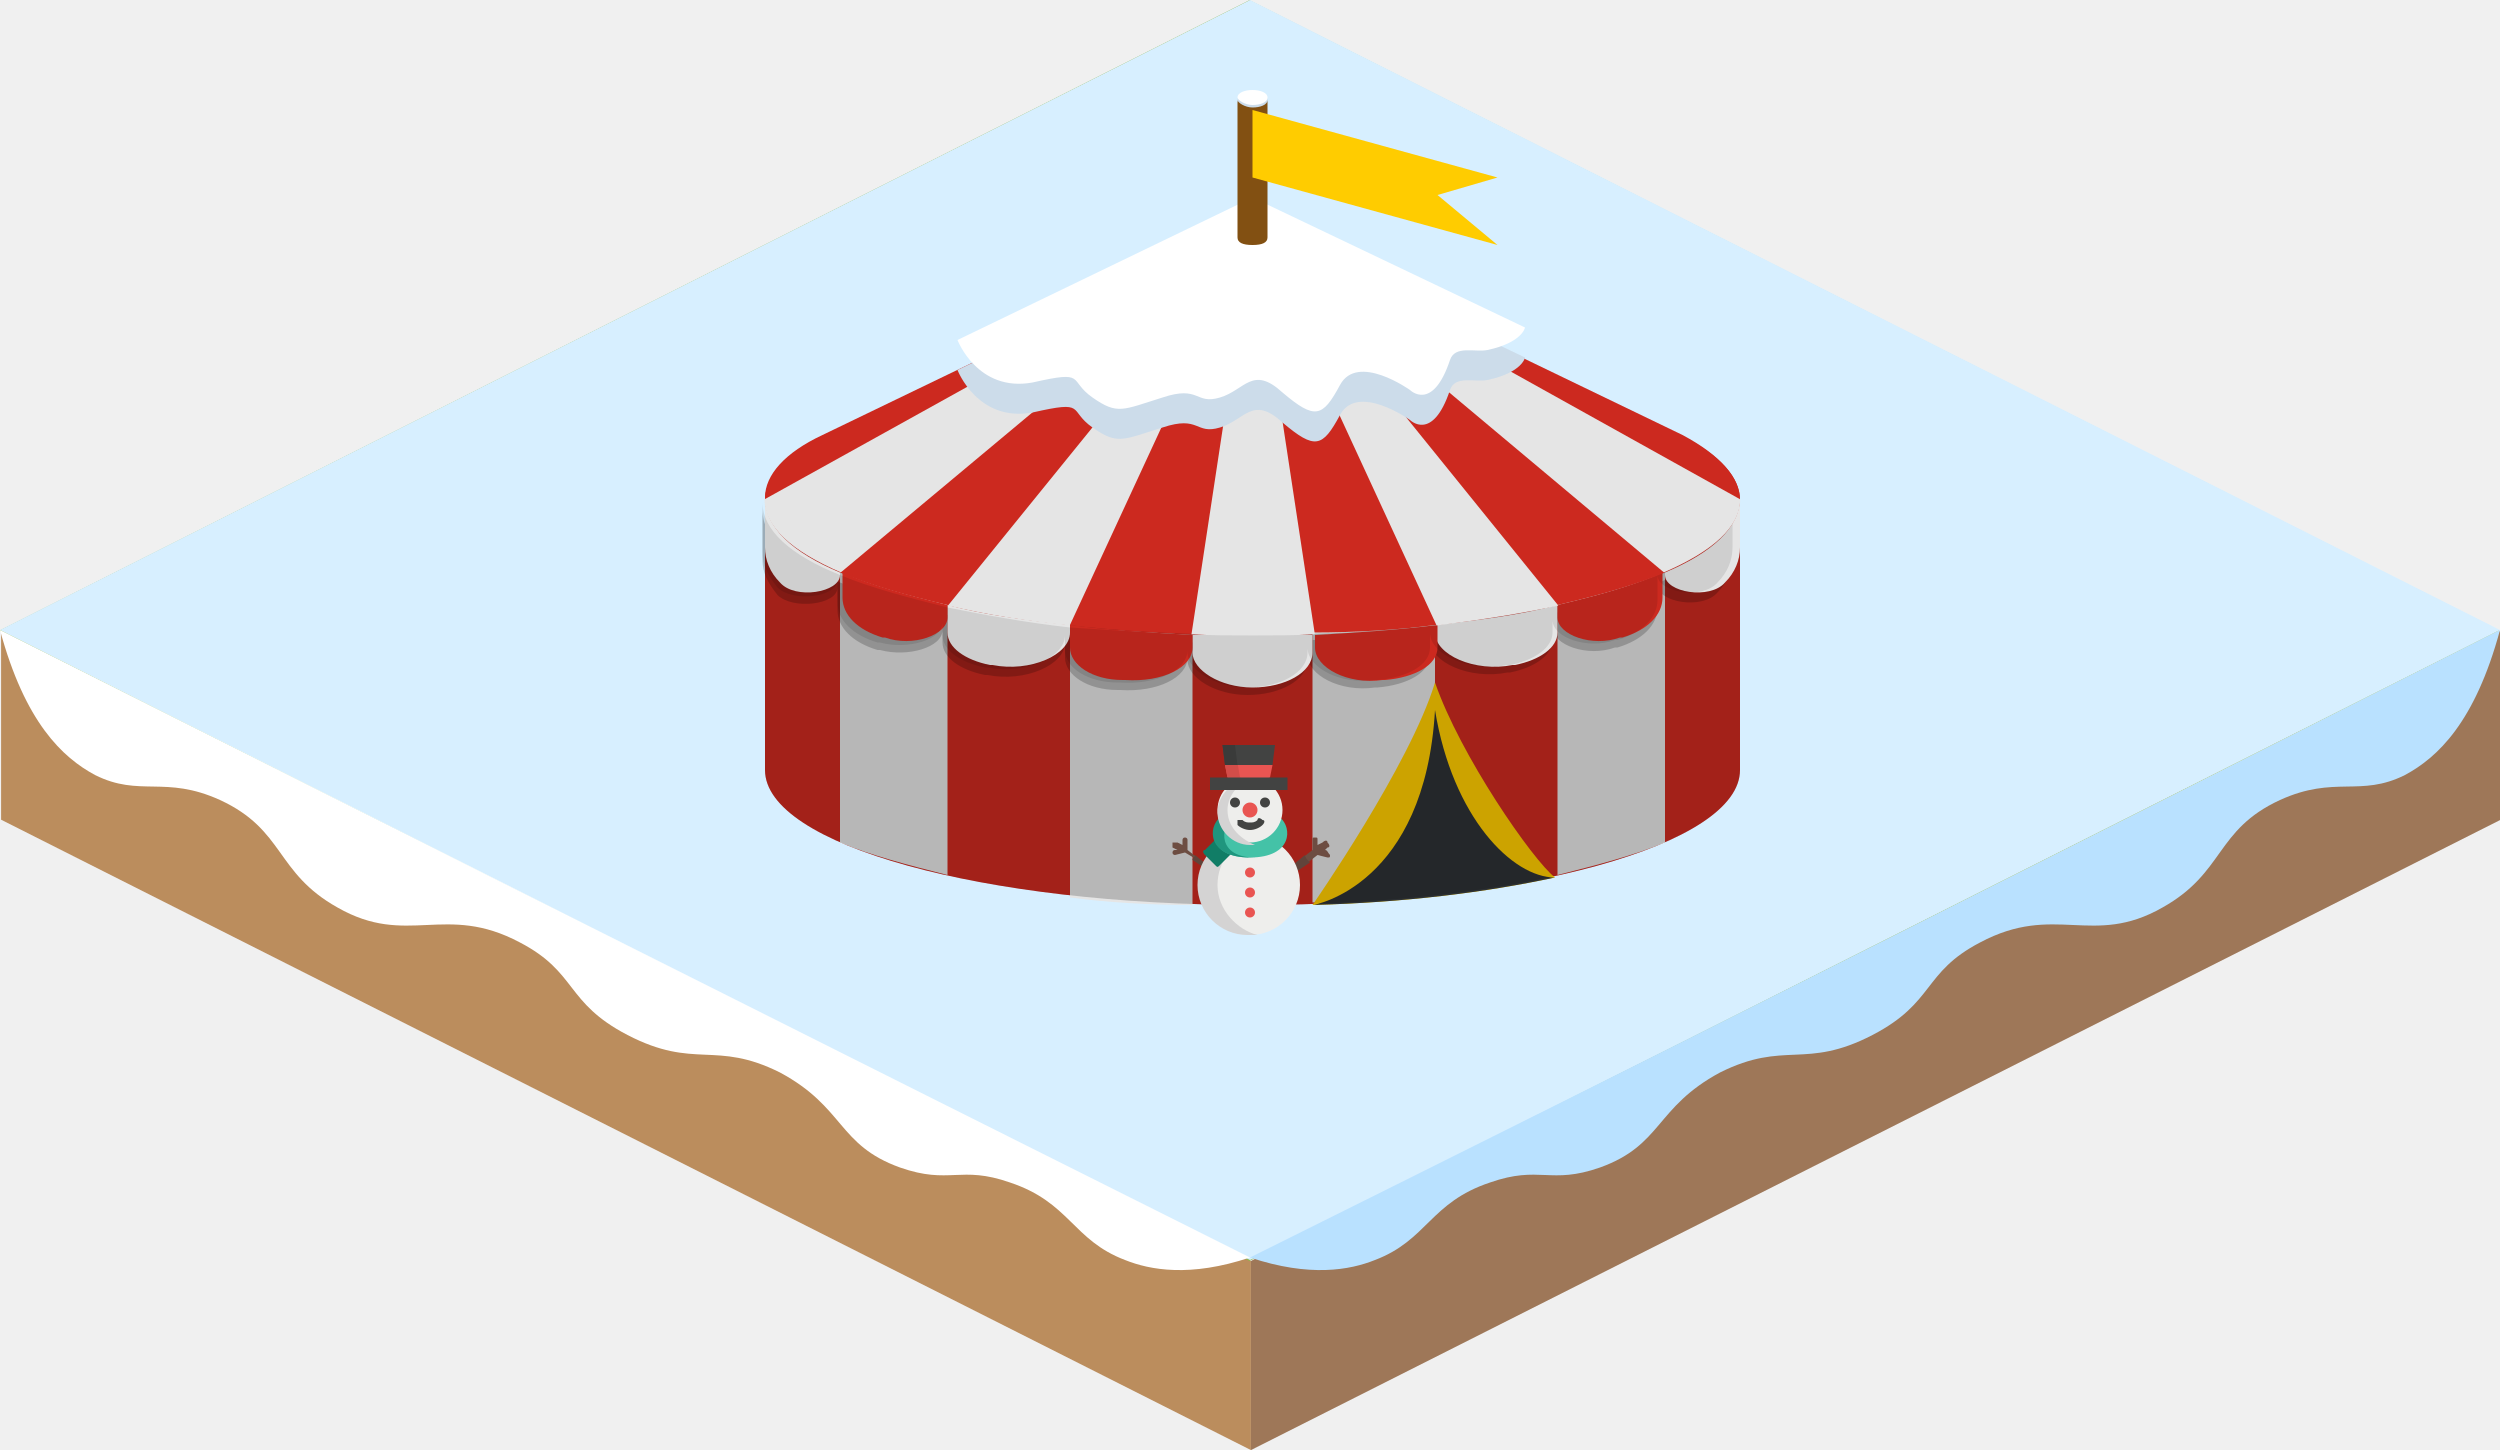
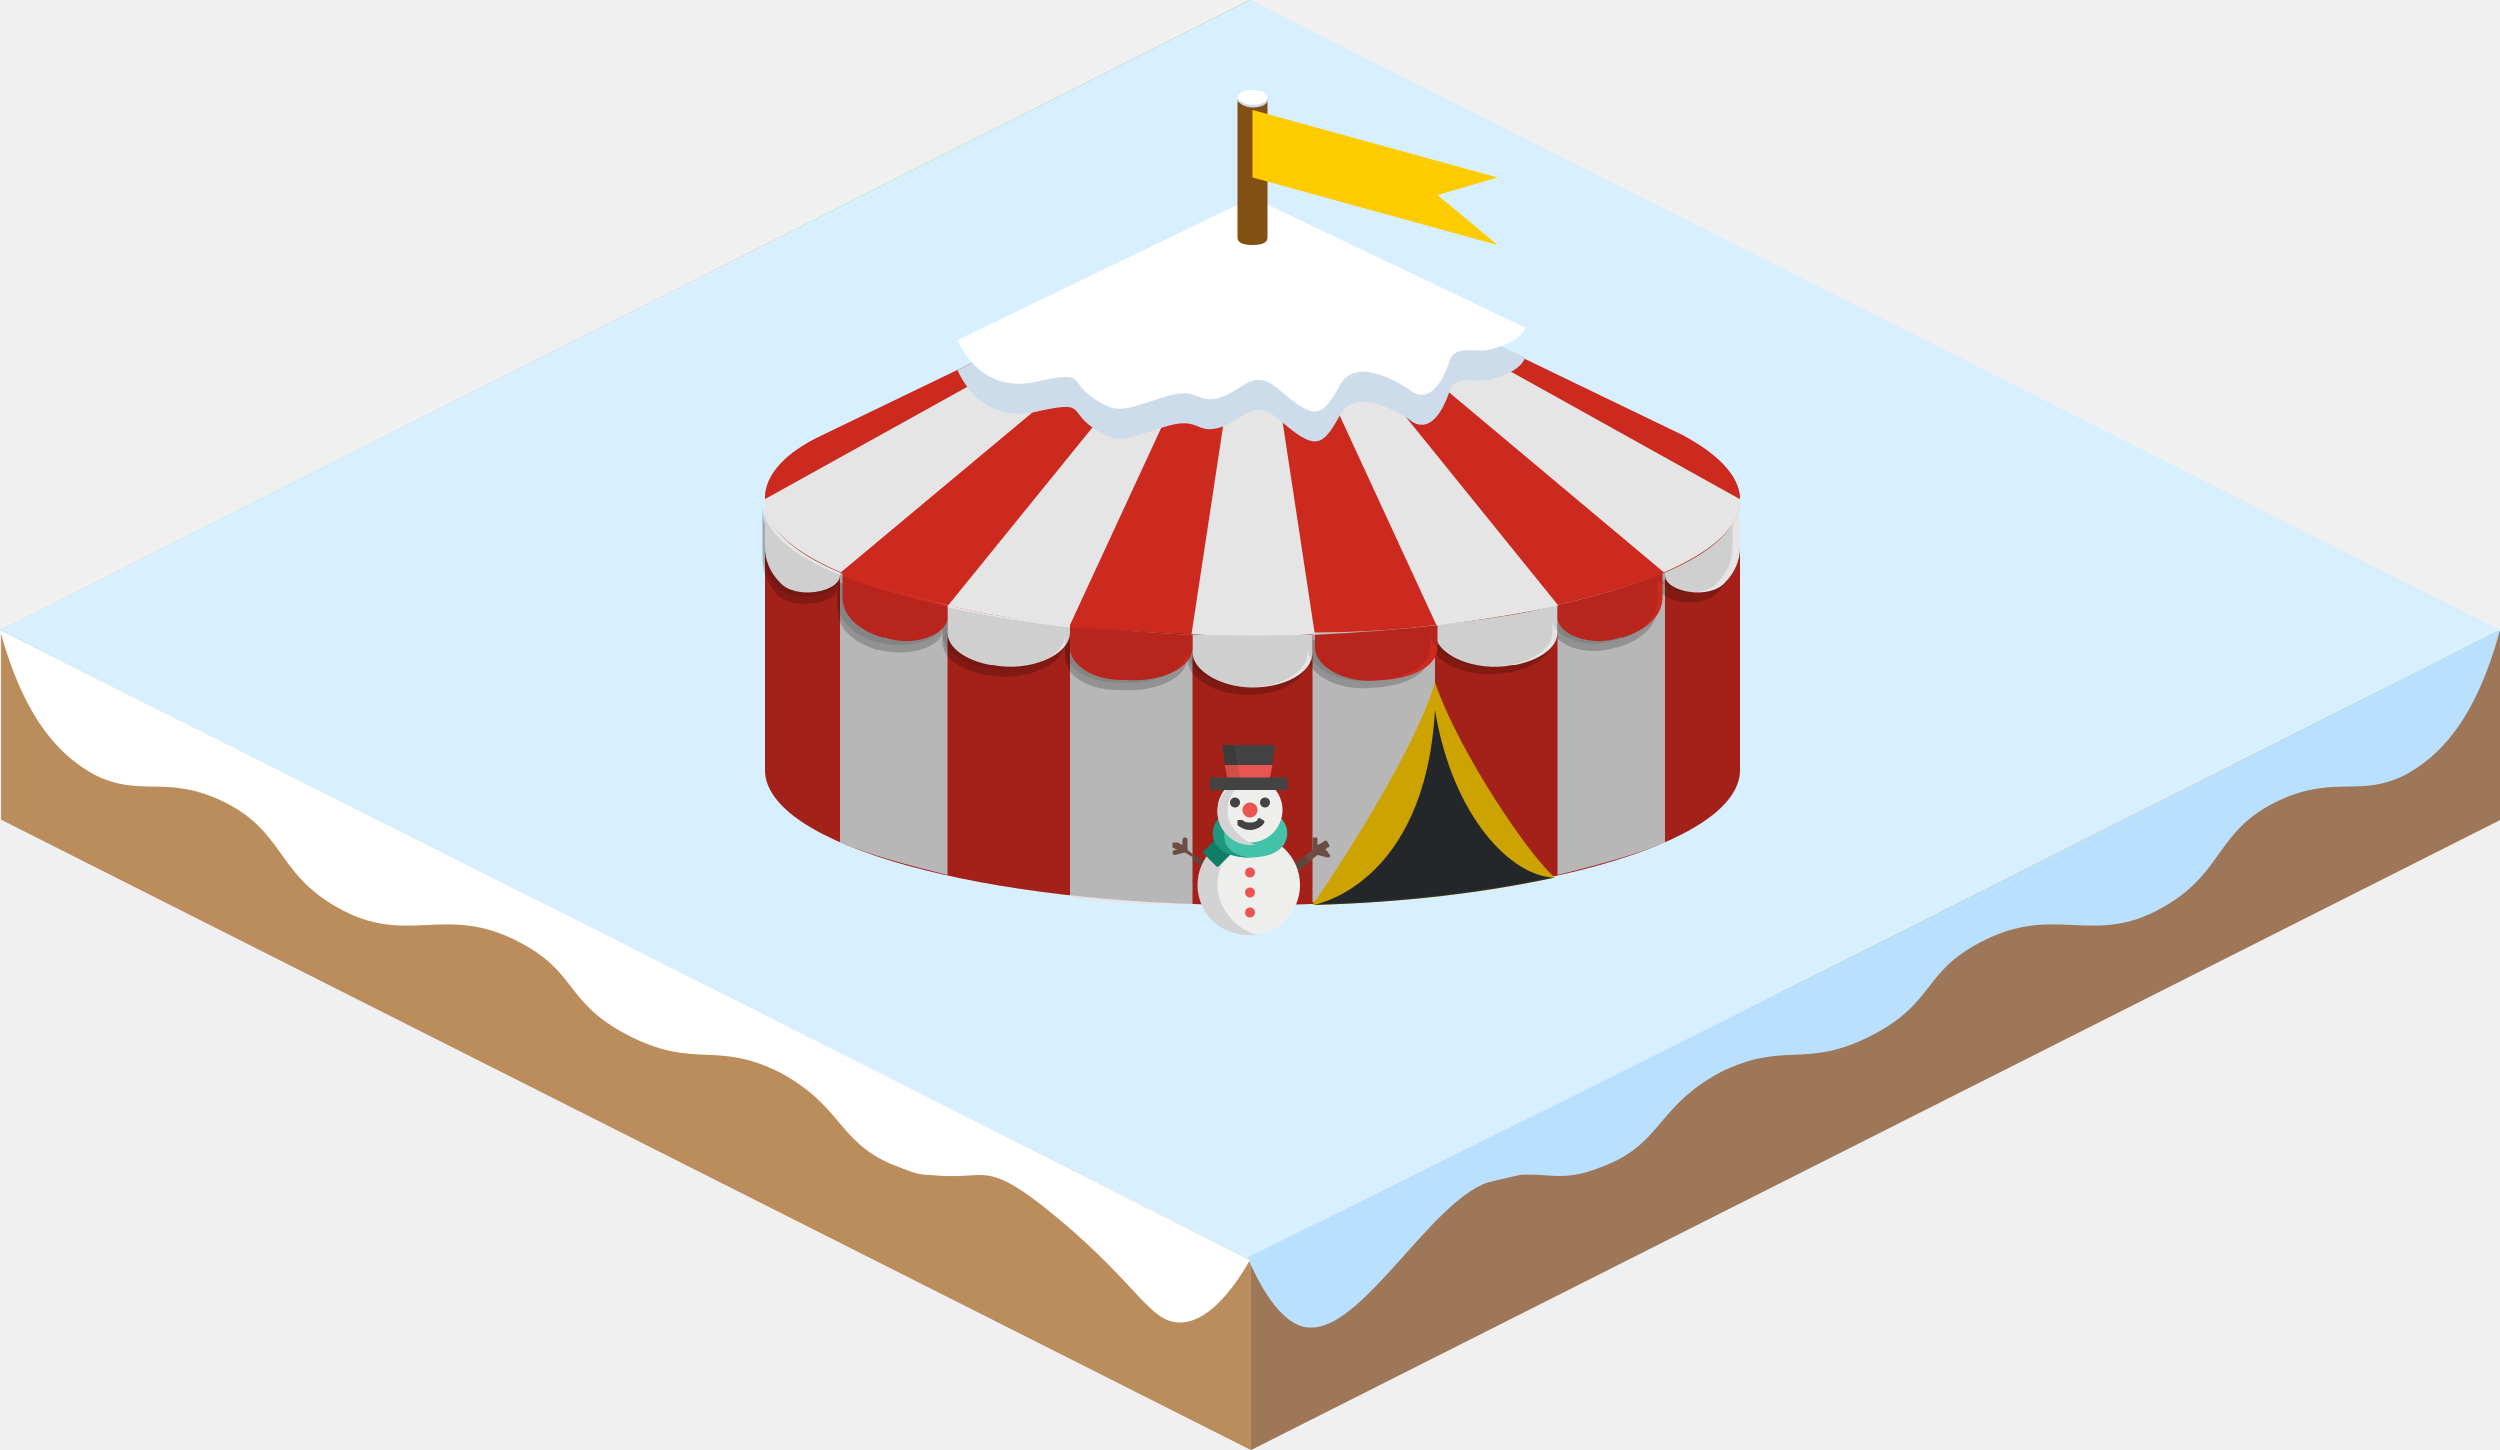
<svg xmlns="http://www.w3.org/2000/svg" version="1.1" id="svg58" x="0px" y="0px" viewBox="0 0 100 58" style="enable-background:new 0 0 100 58;" xml:space="preserve">
  <style type="text/css">
	.st0{fill:#BB8D5D;}
	.st1{fill:#9E7758;}
	.st2{fill:#8BB54A;}
	.st3{fill:#D7EFFF;}
	.st4{fill:#CC291F;}
	.st5{fill:#E5E5E5;}
	.st6{fill:#FFCC00;}
	.st7{fill:#2D3134;}
	.st8{opacity:0.2;enable-background:new    ;}
	.st9{opacity:0.1;enable-background:new    ;}
	.st10{fill:#6D4D42;}
	.st11{fill:#61443B;}
	.st12{fill:#EEEEEC;}
	.st13{fill:#D4D3D3;}
	.st14{fill:#117D66;}
	.st15{fill:#44C2A7;}
	.st16{fill:#1F967E;}
	.st17{fill:#E95552;}
	.st18{fill:#424342;}
	.st19{fill:#D34D49;}
	.st20{fill:#3A3B3A;}
	.st21{fill:#CCDCEA;}
	.st22{fill:#FFFFFF;}
	.st23{fill:#825012;}
	.st24{fill:#B9E1FF;}
</style>
  <g id="g2920" transform="matrix(0.9998641,0,0,1.008606,-49.21255,-260.4135)">
    <g id="g2914" transform="translate(0.76334)">
      <path id="path546-3" class="st0" d="M98.5,308.2v7.5l-50-25v-7.5L98.5,308.2z" />
      <path id="path548-6" class="st1" d="M98.5,315.7v-7.5l50-25v7.5L98.5,315.7z" />
    </g>
    <path id="path208" class="st2" d="M49.2,283.2l50-25l50,25l-50,25L49.2,283.2z" />
  </g>
  <polygon class="st3" points="0,25.2 50,0 100,25.2 50,50.4 " />
  <path id="path2" class="st4" d="M50.1,14.6c-10.8,0-19.5,2.4-19.5,5.4v10.8c0,3,8.7,5.4,19.5,5.4s19.5-2.4,19.5-5.4V20  C69.6,17,60.9,14.6,50.1,14.6z" />
  <path id="path4" class="st5" d="M47.7,25.4c-1.7-0.1-3.4-0.2-4.9-0.3v10.8c1.5,0.2,3.2,0.3,4.9,0.3V25.4z" />
  <path id="path6" class="st5" d="M66.6,22.9c-1.2,0.5-2.6,0.9-4.3,1.3V35c1.6-0.4,3.1-0.8,4.3-1.3V22.9z" />
  <path id="path8" class="st5" d="M33.6,22.9c1.2,0.5,2.6,0.9,4.3,1.3V35c-1.6-0.4-3.1-0.8-4.3-1.3V22.9z" />
  <path id="path10" class="st5" d="M57.4,25c-1.5,0.2-3.2,0.3-4.9,0.3v10.8c1.7-0.1,3.4-0.2,4.9-0.3V25z" />
  <path id="path12" class="st6" d="M62.2,35.1c-0.9-0.7-3.8-4.9-4.8-7.8c-1,3.3-4.9,8.9-4.9,8.9C56.2,36.1,59.4,35.7,62.2,35.1z" />
  <path id="path14" class="st7" d="M62.2,35.1c-1.7,0-4.1-2.4-4.8-6.7c-0.4,7-4.8,7.8-4.9,7.8C56.2,36.1,59.4,35.7,62.2,35.1z" />
  <path id="path16" class="st8" d="M50.1,25.4c-10.8,0-19.5-2.4-19.5-5.4v10.8c0,3,8.7,5.4,19.5,5.4s19.5-2.4,19.5-5.4V20  C69.6,23,60.9,25.4,50.1,25.4z" />
  <path id="path18" class="st8" d="M66.6,23.2c-1.2,0.5-2.6,0.9-4.3,1.3c-1.5,0.3-3.1,0.6-4.9,0.8c-1.5,0.2-3.2,0.3-4.9,0.3  c-0.8,0.1-1.6,0.1-2.4,0.1s-1.6,0-2.4,0c-1.7-0.1-3.4-0.2-4.9-0.3c-1.8-0.2-3.4-0.5-4.9-0.8c-1.6-0.4-3.1-0.8-4.3-1.3  c-2-0.8-3.1-1.8-3.1-2.9v2c0,0.5,0.2,0.9,0.6,1.4c0.6,0.6,2.4,0.4,2.4-0.3v0.9c0,0.7,0.6,1.3,1.6,1.6c0.1,0,0.1,0,0.1,0  c1.1,0.3,2.5-0.1,2.5-0.8v0.5c0,0.6,0.7,1.1,1.7,1.3h0.1c1.5,0.3,3.1-0.4,3.1-1.3v0.6c0,0.7,0.9,1.3,2.1,1.3h0.1  c1.5,0.1,2.7-0.5,2.7-1.3v0.1c0,0.7,1.1,1.4,2.4,1.4c1.3,0,0,0,0,0c1.3,0,2.4-0.6,2.4-1.4v-0.2c0,0.8,1.3,1.5,2.7,1.3h0.1  c1.2-0.1,2.1-0.6,2.1-1.3v-0.6c0,0.9,1.6,1.6,3.1,1.3h0.1c1-0.2,1.7-0.7,1.7-1.3v-0.5c0,0.7,1.4,1.2,2.5,0.8c0.1,0,0.1,0,0.1,0  c1-0.3,1.6-0.9,1.6-1.6v-0.9c0,0.7,1.8,1,2.4,0.3c0.4-0.4,0.6-0.9,0.6-1.4v-2C69.6,21.4,68.5,22.4,66.6,23.2L66.6,23.2z" />
  <path id="path20" class="st4" d="M67.3,17.4L50.1,9.1l-17.2,8.3c-1.5,0.7-2.3,1.6-2.3,2.5c0,3,8.7,5.4,19.5,5.4S69.6,23,69.6,20  C69.6,19.1,68.8,18.2,67.3,17.4z" />
  <path id="path22" class="st5" d="M66.6,22.9V23c0,0.7,1.8,1,2.4,0.3c0.4-0.4,0.6-0.9,0.6-1.4v-2C69.6,21.1,68.5,22.1,66.6,22.9z" />
  <path id="path24" class="st5" d="M57.4,25v0.3c0,0.9,1.6,1.6,3.1,1.3h0.1c1-0.2,1.7-0.7,1.7-1.3v-1.1C60.8,24.6,59.2,24.8,57.4,25z" />
  <path id="path26" class="st5" d="M50.1,25.4c-0.9,0-1.6,0-2.4,0v0.7c0,0.7,1.1,1.4,2.4,1.4c1.3,0,0,0,0,0c1.3,0,2.4-0.6,2.4-1.4  v-0.7C51.8,25.4,51,25.4,50.1,25.4z" />
  <path id="path28" class="st4" d="M42.8,25v0.9c0,0.7,0.9,1.3,2.1,1.3H45c1.5,0.1,2.7-0.5,2.7-1.3v-0.5C46,25.3,44.3,25.2,42.8,25z" />
  <path id="path30" class="st4" d="M62.3,24.2v0.5c0,0.7,1.4,1.2,2.5,0.8c0.1,0,0.1,0,0.1,0c1-0.3,1.6-0.9,1.6-1.6v-1  C65.4,23.4,64,23.8,62.3,24.2z" />
  <path id="path32" class="st5" d="M33.6,22.9V23c0,0.7-1.8,1-2.4,0.3c-0.4-0.4-0.6-0.9-0.6-1.4v-2C30.6,21.1,31.7,22.1,33.6,22.9z" />
  <path id="path34" class="st5" d="M42.8,25v0.3c0,0.9-1.6,1.6-3.1,1.3h-0.1c-1-0.2-1.7-0.7-1.7-1.3v-1.1C39.4,24.6,41,24.8,42.8,25z" />
  <path id="path36" class="st4" d="M37.9,24.2v0.5c0,0.7-1.4,1.2-2.5,0.8c-0.1,0-0.1,0-0.1,0c-1-0.3-1.6-0.9-1.6-1.6v-1  C34.8,23.4,36.3,23.8,37.9,24.2z" />
  <path id="path38" class="st4" d="M52.6,25.4v0.5c0,0.8,1.3,1.5,2.7,1.3h0.1c1.2-0.1,2.1-0.6,2.1-1.3V25  C55.9,25.2,54.3,25.3,52.6,25.4L52.6,25.4z" />
  <path id="path40" class="st9" d="M66.6,22.9c-1.2,0.5-2.6,0.9-4.3,1.3c-1.5,0.3-3.1,0.6-4.9,0.8c-1.5,0.2-3.2,0.3-4.9,0.3  c-0.8,0.1-1.6,0.1-2.4,0.1s-1.6,0-2.4,0c-1.7-0.1-3.4-0.2-4.9-0.3c-1.8-0.2-3.4-0.5-4.9-0.8c-1.6-0.4-3.1-0.8-4.3-1.3  c-2-0.8-3.1-1.8-3.1-2.9v2c0,0.5,0.2,0.9,0.6,1.4c0.6,0.6,2.4,0.4,2.4-0.3v0.9c0,0.7,0.6,1.3,1.6,1.6c0.1,0,0.1,0,0.1,0  c1.1,0.3,2.5-0.1,2.5-0.8v0.5c0,0.6,0.7,1.1,1.7,1.3h0.1c1.5,0.3,3.1-0.4,3.1-1.3V26c0,0.7,0.9,1.3,2.1,1.3h0.1  c1.5,0.1,2.7-0.5,2.7-1.3v0.1c0,0.7,1.1,1.4,2.4,1.4c1.3,0,0,0,0,0c1.3,0,2.4-0.6,2.4-1.4v-0.2c0,0.8,1.3,1.5,2.7,1.3h0.1  c1.2-0.1,2.1-0.6,2.1-1.3v-0.6c0,0.9,1.6,1.6,3.1,1.3h0.1c1-0.2,1.7-0.7,1.7-1.3v-0.5c0,0.7,1.4,1.2,2.5,0.8c0.1,0,0.1,0,0.1,0  c1-0.3,1.6-0.9,1.6-1.6v-1c0,0.7,1.8,1,2.4,0.3c0.4-0.4,0.6-0.9,0.6-1.4v-2C69.6,21.1,68.5,22.1,66.6,22.9L66.6,22.9z" />
  <g id="g52" transform="matrix(0.6493373,0,0,0.4427247,29.15293,0.4043086)">
    <path id="path42" class="st5" d="M57.6,50.8c3-1.9,4.7-4.1,4.7-6.6l-30-24.5L57.6,50.8z" />
    <path id="path44" class="st5" d="M43.6,55.6c2.7-0.5,5.3-1.1,7.5-1.8L32.3,19.7L43.6,55.6z" />
    <path id="path46" class="st5" d="M13.5,53.8c2.3,0.8,4.8,1.4,7.5,1.8l11.3-35.8L13.5,53.8z" />
    <path id="path48" class="st5" d="M6.9,50.8l25.4-31.1L2.2,44.2C2.2,46.7,3.9,48.9,6.9,50.8z" />
    <path id="path50" class="st5" d="M28.5,56.4c1.2,0.1,2.4,0.1,3.8,0.1c1.3,0,2.5,0,3.8-0.1l-3.8-36.7L28.5,56.4z" />
  </g>
  <g>
    <g>
      <path class="st10" d="M53,34L53,34l0.1-0.1c0.1,0,0.1-0.1,0-0.2c0-0.1-0.1-0.1-0.2,0l-0.2,0.1v-0.2c0-0.1,0-0.1-0.1-0.1    s-0.1,0-0.1,0.1V34l-0.9,0.7c-0.1,0-0.1,0.1,0,0.2h0.1c0,0,0,0,0.1,0l0.9-0.7l0.4,0.1l0,0c0.1,0,0.1,0,0.1-0.1    C53.1,34.1,53.1,34,53,34z" />
      <path class="st10" d="M48.4,34.7L47.5,34v-0.4c0-0.1-0.1-0.1-0.1-0.1c-0.1,0-0.1,0.1-0.1,0.1v0.2l-0.2-0.1c-0.1,0-0.1,0-0.2,0    c0,0.1,0,0.1,0,0.2l0.2,0.1H47c-0.1,0-0.1,0.1-0.1,0.1c0,0.1,0.1,0.1,0.1,0.1l0,0l0.4-0.1L48.4,34.7    C48.3,34.8,48.3,34.8,48.4,34.7L48.4,34.7C48.5,34.8,48.5,34.7,48.4,34.7z" />
    </g>
    <g>
      <path class="st11" d="M52.2,34.2l-0.6,0.5c-0.1,0-0.1,0.1,0,0.2h0.1c0,0,0,0,0.1,0l0.6-0.4C52.3,34.4,52.2,34.3,52.2,34.2z" />
      <path class="st11" d="M48.4,34.7l-0.6-0.5c0,0.1-0.1,0.1-0.1,0.2l0.6,0.4c0,0,0,0,0.1,0h0.1C48.5,34.8,48.5,34.7,48.4,34.7z" />
    </g>
    <circle class="st12" cx="50" cy="35.4" r="2" />
    <path class="st13" d="M48.7,35.4c0-1,0.7-1.8,1.6-2c-0.1,0-0.3,0-0.4,0c-1.1,0-2,0.9-2,2s0.9,2,2,2c0.1,0,0.3,0,0.4,0   C49.5,37.2,48.7,36.4,48.7,35.4z" />
    <path class="st14" d="M48.2,34l0.5-0.5l0.6,0.6l-0.5,0.5c-0.1,0.1-0.1,0.1-0.2,0l-0.4-0.4C48.1,34.1,48.1,34,48.2,34z" />
    <path class="st15" d="M51.2,32.7c0.5,0.4,0.5,1.6-1.2,1.6s-1.6-1.2-1.2-1.6H51.2z" />
    <path class="st16" d="M49.3,32.7h-0.5c-0.5,0.4-0.5,1.6,1.2,1.6c0.1,0,0.2,0,0.2,0C48.7,34.3,48.8,33.1,49.3,32.7z" />
    <circle class="st12" cx="50" cy="32.4" r="1.3" />
    <path class="st13" d="M49.1,32.4c0-0.6,0.5-1.2,1.1-1.2c-0.1,0-0.1,0-0.2,0c-0.7,0-1.3,0.6-1.3,1.3c0,0.7,0.6,1.3,1.3,1.3   c0.1,0,0.1,0,0.2,0C49.5,33.5,49.1,33,49.1,32.4z" />
    <g>
      <circle class="st17" cx="50" cy="34.9" r="0.2" />
      <circle class="st17" cx="50" cy="35.7" r="0.2" />
      <circle class="st17" cx="50" cy="36.5" r="0.2" />
      <circle class="st17" cx="50" cy="32.4" r="0.3" />
    </g>
    <g>
      <path class="st18" d="M50,33.2c-0.2,0-0.4-0.1-0.5-0.2c0-0.1,0-0.1,0-0.2c0.1,0,0.1,0,0.2,0c0.1,0.1,0.2,0.1,0.3,0.1    s0.2,0,0.3-0.1c0-0.1,0.1-0.1,0.2,0c0.1,0,0.1,0.1,0,0.2C50.4,33.1,50.2,33.2,50,33.2z" />
      <circle class="st18" cx="49.4" cy="32.1" r="0.2" />
      <circle class="st18" cx="50.6" cy="32.1" r="0.2" />
    </g>
    <polygon class="st17" points="50,30.3 49,30.6 49.1,31.1 50,31.4 50.8,31.1 50.9,30.6  " />
    <polygon class="st19" points="50.2,31.3 49.6,31.1 49.5,30.5 49,30.6 49.1,31.1 49.1,31.1 49.7,31.3 50,31.4  " />
    <g>
      <rect x="48.4" y="31.1" class="st18" width="3.1" height="0.5" />
      <polygon class="st18" points="51,29.8 50.9,30.6 49,30.6 48.9,29.8   " />
    </g>
    <polygon class="st20" points="49.5,30.6 49.4,29.8 48.9,29.8 49,30.6  " />
  </g>
  <path class="st21" d="M50.1,9.1l-11.8,5.7c0,0,0.8,2.1,3,1.7c2.2-0.5,1.4-0.1,2.4,0.6s1.2,0.5,2.8,0c1.5-0.5,1.3,0.3,2.3,0  s1.3-1.3,2.5-0.2c1.3,1.1,1.6,1,2.3-0.3s2.8,0.2,2.8,0.2s0.9,0.9,1.6-1.2c0.2-0.6,1-0.3,1.5-0.4c1.4-0.3,1.5-0.9,1.5-0.9L50.1,9.1z" />
  <path class="st22" d="M49.5,4" />
  <path class="st22" d="M50.1,7.9l-11.8,5.7c0,0,0.8,2.1,3,1.7c2.2-0.5,1.4-0.1,2.4,0.6s1.2,0.5,2.8,0c1.5-0.5,1.3,0.3,2.3,0  s1.3-1.3,2.5-0.2c1.3,1.1,1.6,1,2.3-0.3s2.8,0.2,2.8,0.2s0.9,0.9,1.6-1.2c0.2-0.6,1-0.3,1.5-0.4c1.4-0.3,1.5-0.9,1.5-0.9L50.1,7.9z" />
  <path id="path54" class="st23" d="M50.1,9.8c-0.4,0-0.6-0.1-0.6-0.3V4.1c0-0.2,0.2-0.3,0.6-0.3s0.6,0.1,0.6,0.3v5.4  C50.7,9.7,50.5,9.8,50.1,9.8z" />
  <path id="path56" class="st6" d="M50.1,4.4v2.7l9.8,2.7l-2.4-2l2.4-0.7L50.1,4.4z" />
  <path class="st21" d="M50.1,3.7c0.3,0,0.6,0.1,0.6,0.3c0,0.2-0.3,0.3-0.6,0.3S49.5,4.1,49.5,4C49.5,3.8,49.8,3.7,50.1,3.7z" />
  <path class="st22" d="M50.1,3.6c0.3,0,0.6,0.1,0.6,0.3s-0.3,0.3-0.6,0.3S49.5,4,49.5,3.9C49.5,3.7,49.8,3.6,50.1,3.6z" />
-   <path class="st24" d="M100,25.2c-1,3.7-2.5,5.1-3.8,5.8c-1.8,0.9-2.8,0-5,1c-2.6,1.2-2.2,2.9-4.7,4.3c-2.8,1.6-4.3-0.2-7.3,1.4  c-2.3,1.2-1.8,2.4-4.3,3.7c-2.7,1.4-3.5,0.2-6.1,1.5c-2.6,1.4-2.3,2.9-4.8,3.8c-2,0.7-2.4-0.1-4.4,0.6c-2.4,0.8-2.5,2.3-4.6,3.1  c-1,0.4-2.6,0.7-5-0.1C66.7,42,83.4,33.6,100,25.2z" />
-   <path class="st22" d="M0,25.2c1,3.7,2.5,5.1,3.8,5.8c1.8,0.9,2.8,0,5,1c2.6,1.2,2.2,2.9,4.7,4.3c2.8,1.6,4.3-0.2,7.3,1.4  c2.3,1.2,1.8,2.4,4.3,3.7c2.7,1.4,3.5,0.2,6.1,1.5c2.6,1.4,2.3,2.9,4.8,3.8c2,0.7,2.4-0.1,4.4,0.6c2.4,0.8,2.5,2.3,4.6,3.1  c1,0.4,2.6,0.7,5-0.1C33.4,42,16.7,33.6,0,25.2z" />
+   <path class="st24" d="M100,25.2c-1,3.7-2.5,5.1-3.8,5.8c-1.8,0.9-2.8,0-5,1c-2.6,1.2-2.2,2.9-4.7,4.3c-2.8,1.6-4.3-0.2-7.3,1.4  c-2.3,1.2-1.8,2.4-4.3,3.7c-2.7,1.4-3.5,0.2-6.1,1.5c-2.6,1.4-2.3,2.9-4.8,3.8c-1.5,0.6-2.1,0.2-3.2,0.3c0,0-0.5,0.1-1.3,0.3  c-2.3,0.8-5,5.9-7.1,5.8c-0.6,0-1.5-0.5-2.5-2.8C66.7,42,83.4,33.6,100,25.2z" />
+   <path class="st22" d="M0,25.2c1,3.7,2.5,5.1,3.8,5.8c1.8,0.9,2.8,0,5,1c2.6,1.2,2.2,2.9,4.7,4.3c2.8,1.6,4.3-0.2,7.3,1.4  c2.3,1.2,1.8,2.4,4.3,3.7c2.7,1.4,3.5,0.2,6.1,1.5c2.6,1.4,2.3,2.9,4.8,3.8c0.5,0.2,0.8,0.3,1.2,0.3c1,0.1,1.6,0,2,0  c0.7,0,1.4,0.3,3.2,1.8c3.2,2.7,3.6,4.1,4.8,4.1c0.6,0,1.6-0.4,2.8-2.5C33.4,42,16.7,33.6,0,25.2z" />
</svg>
